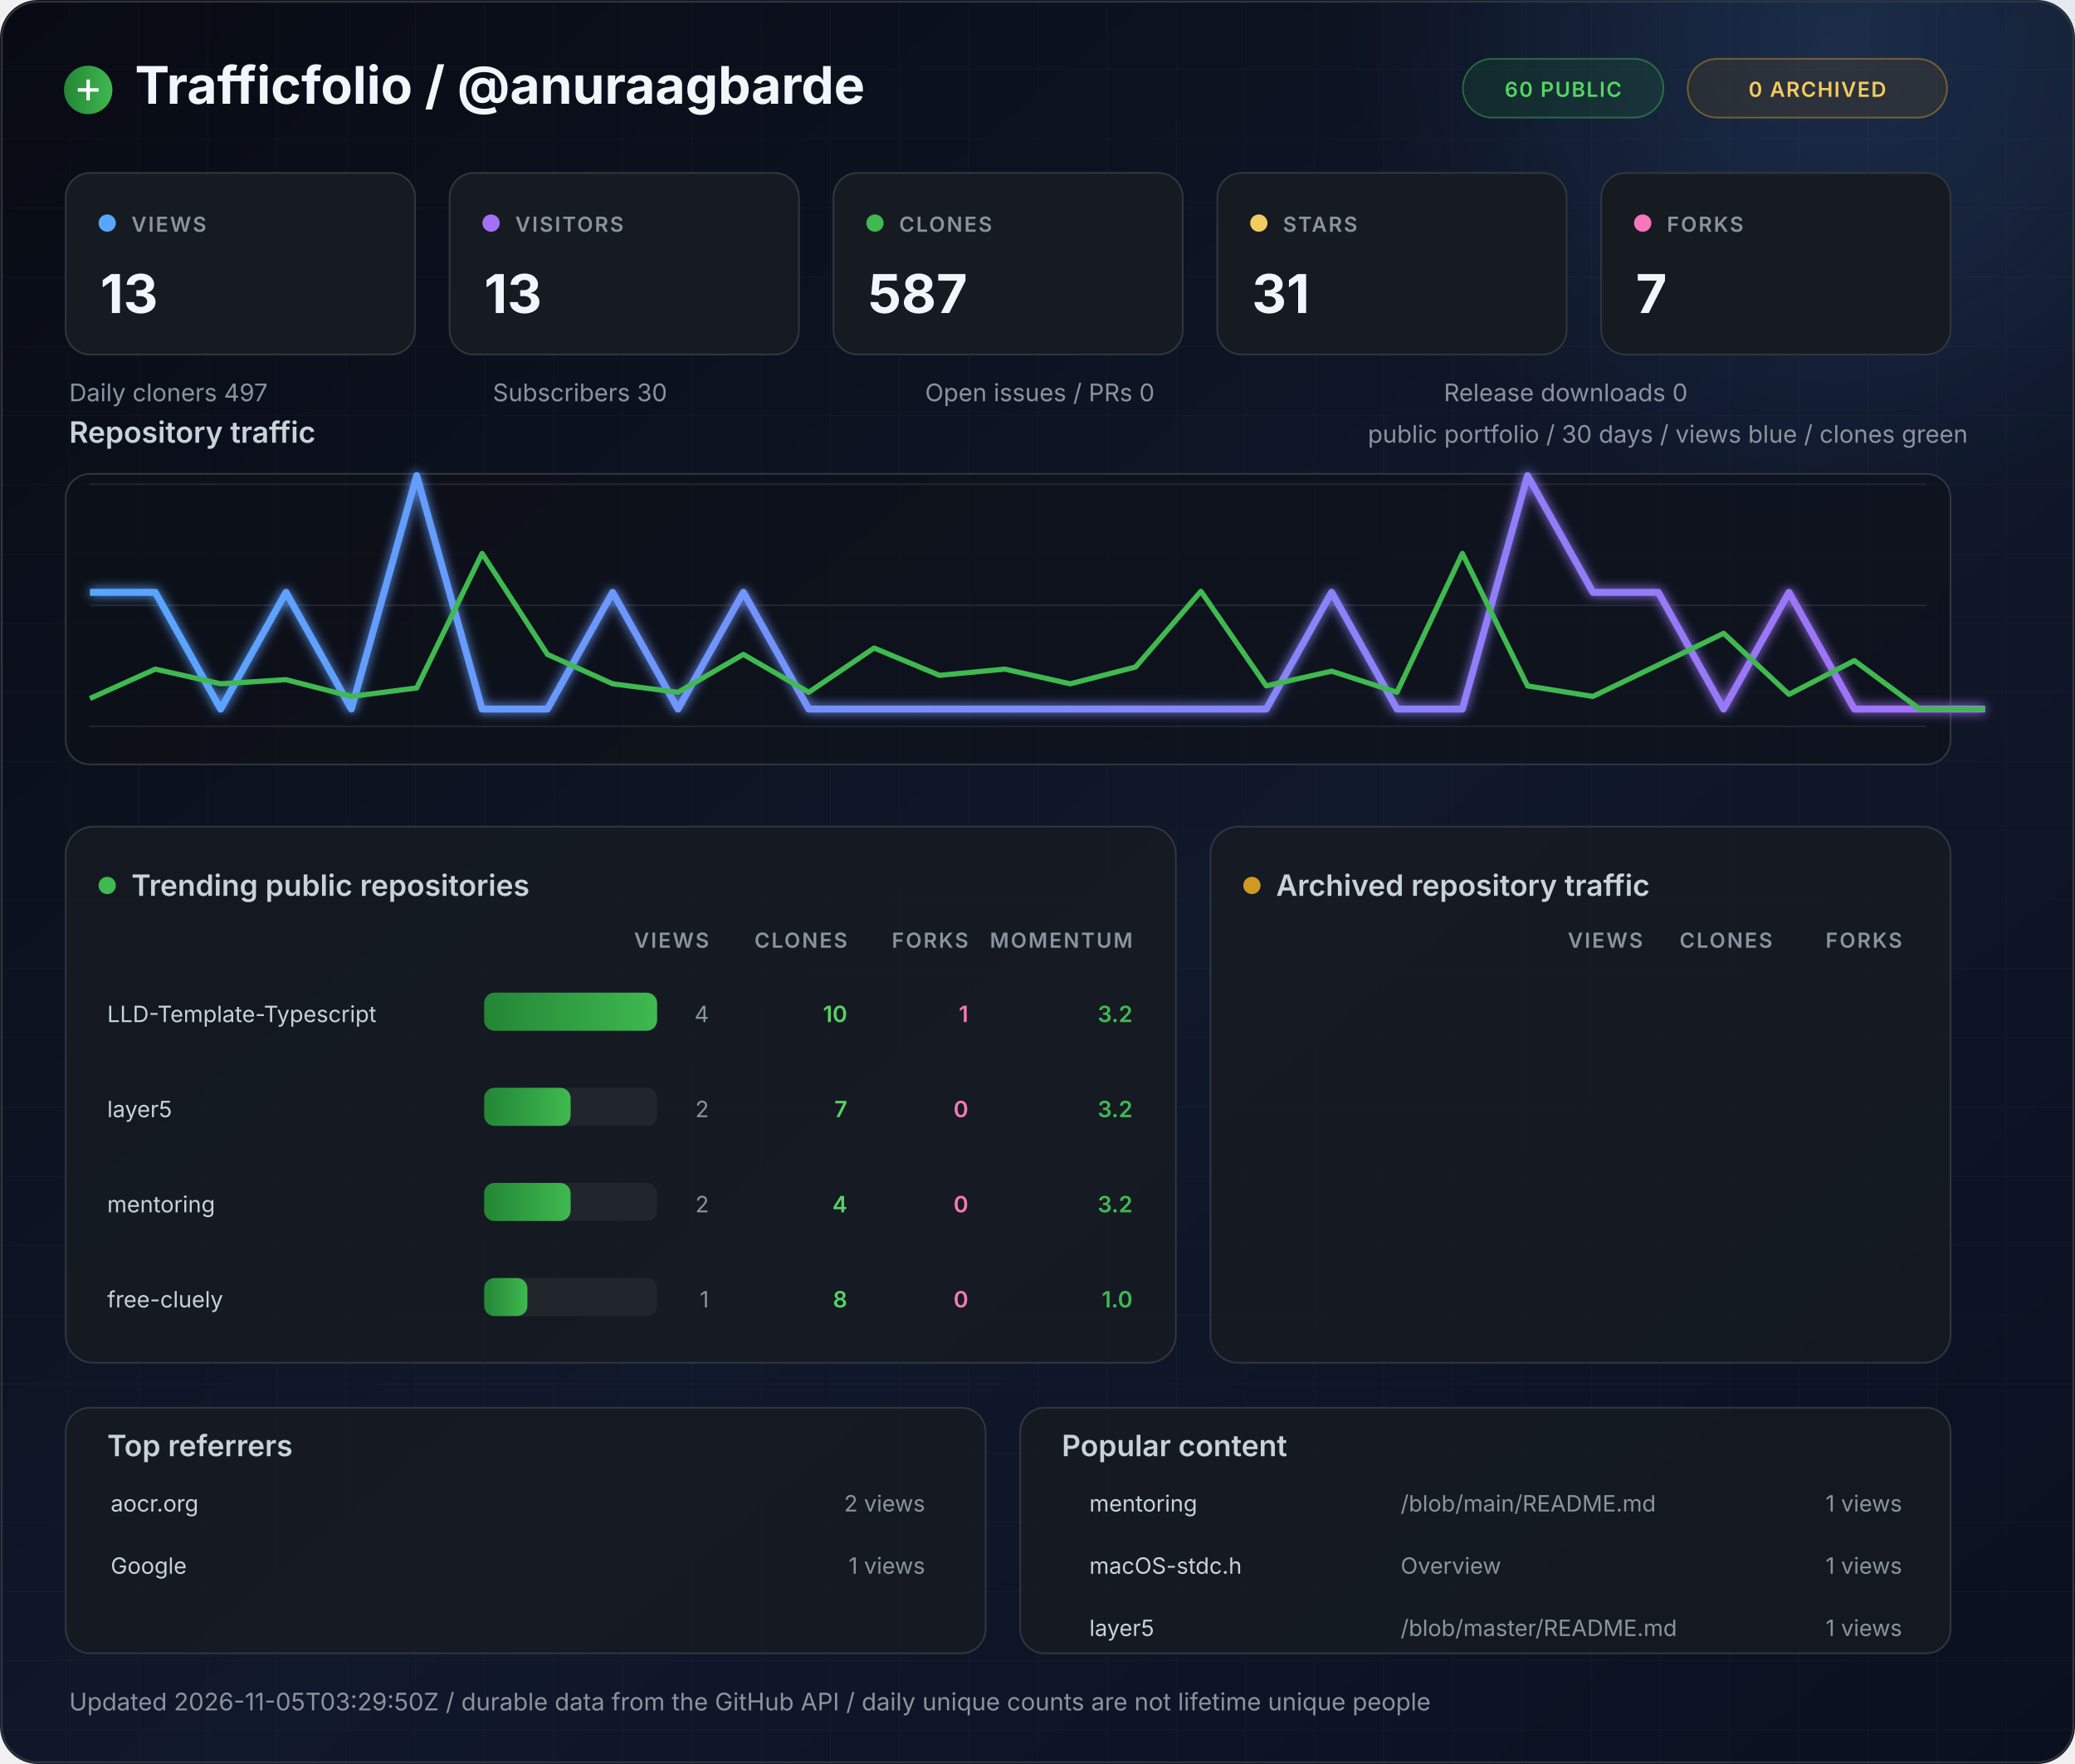
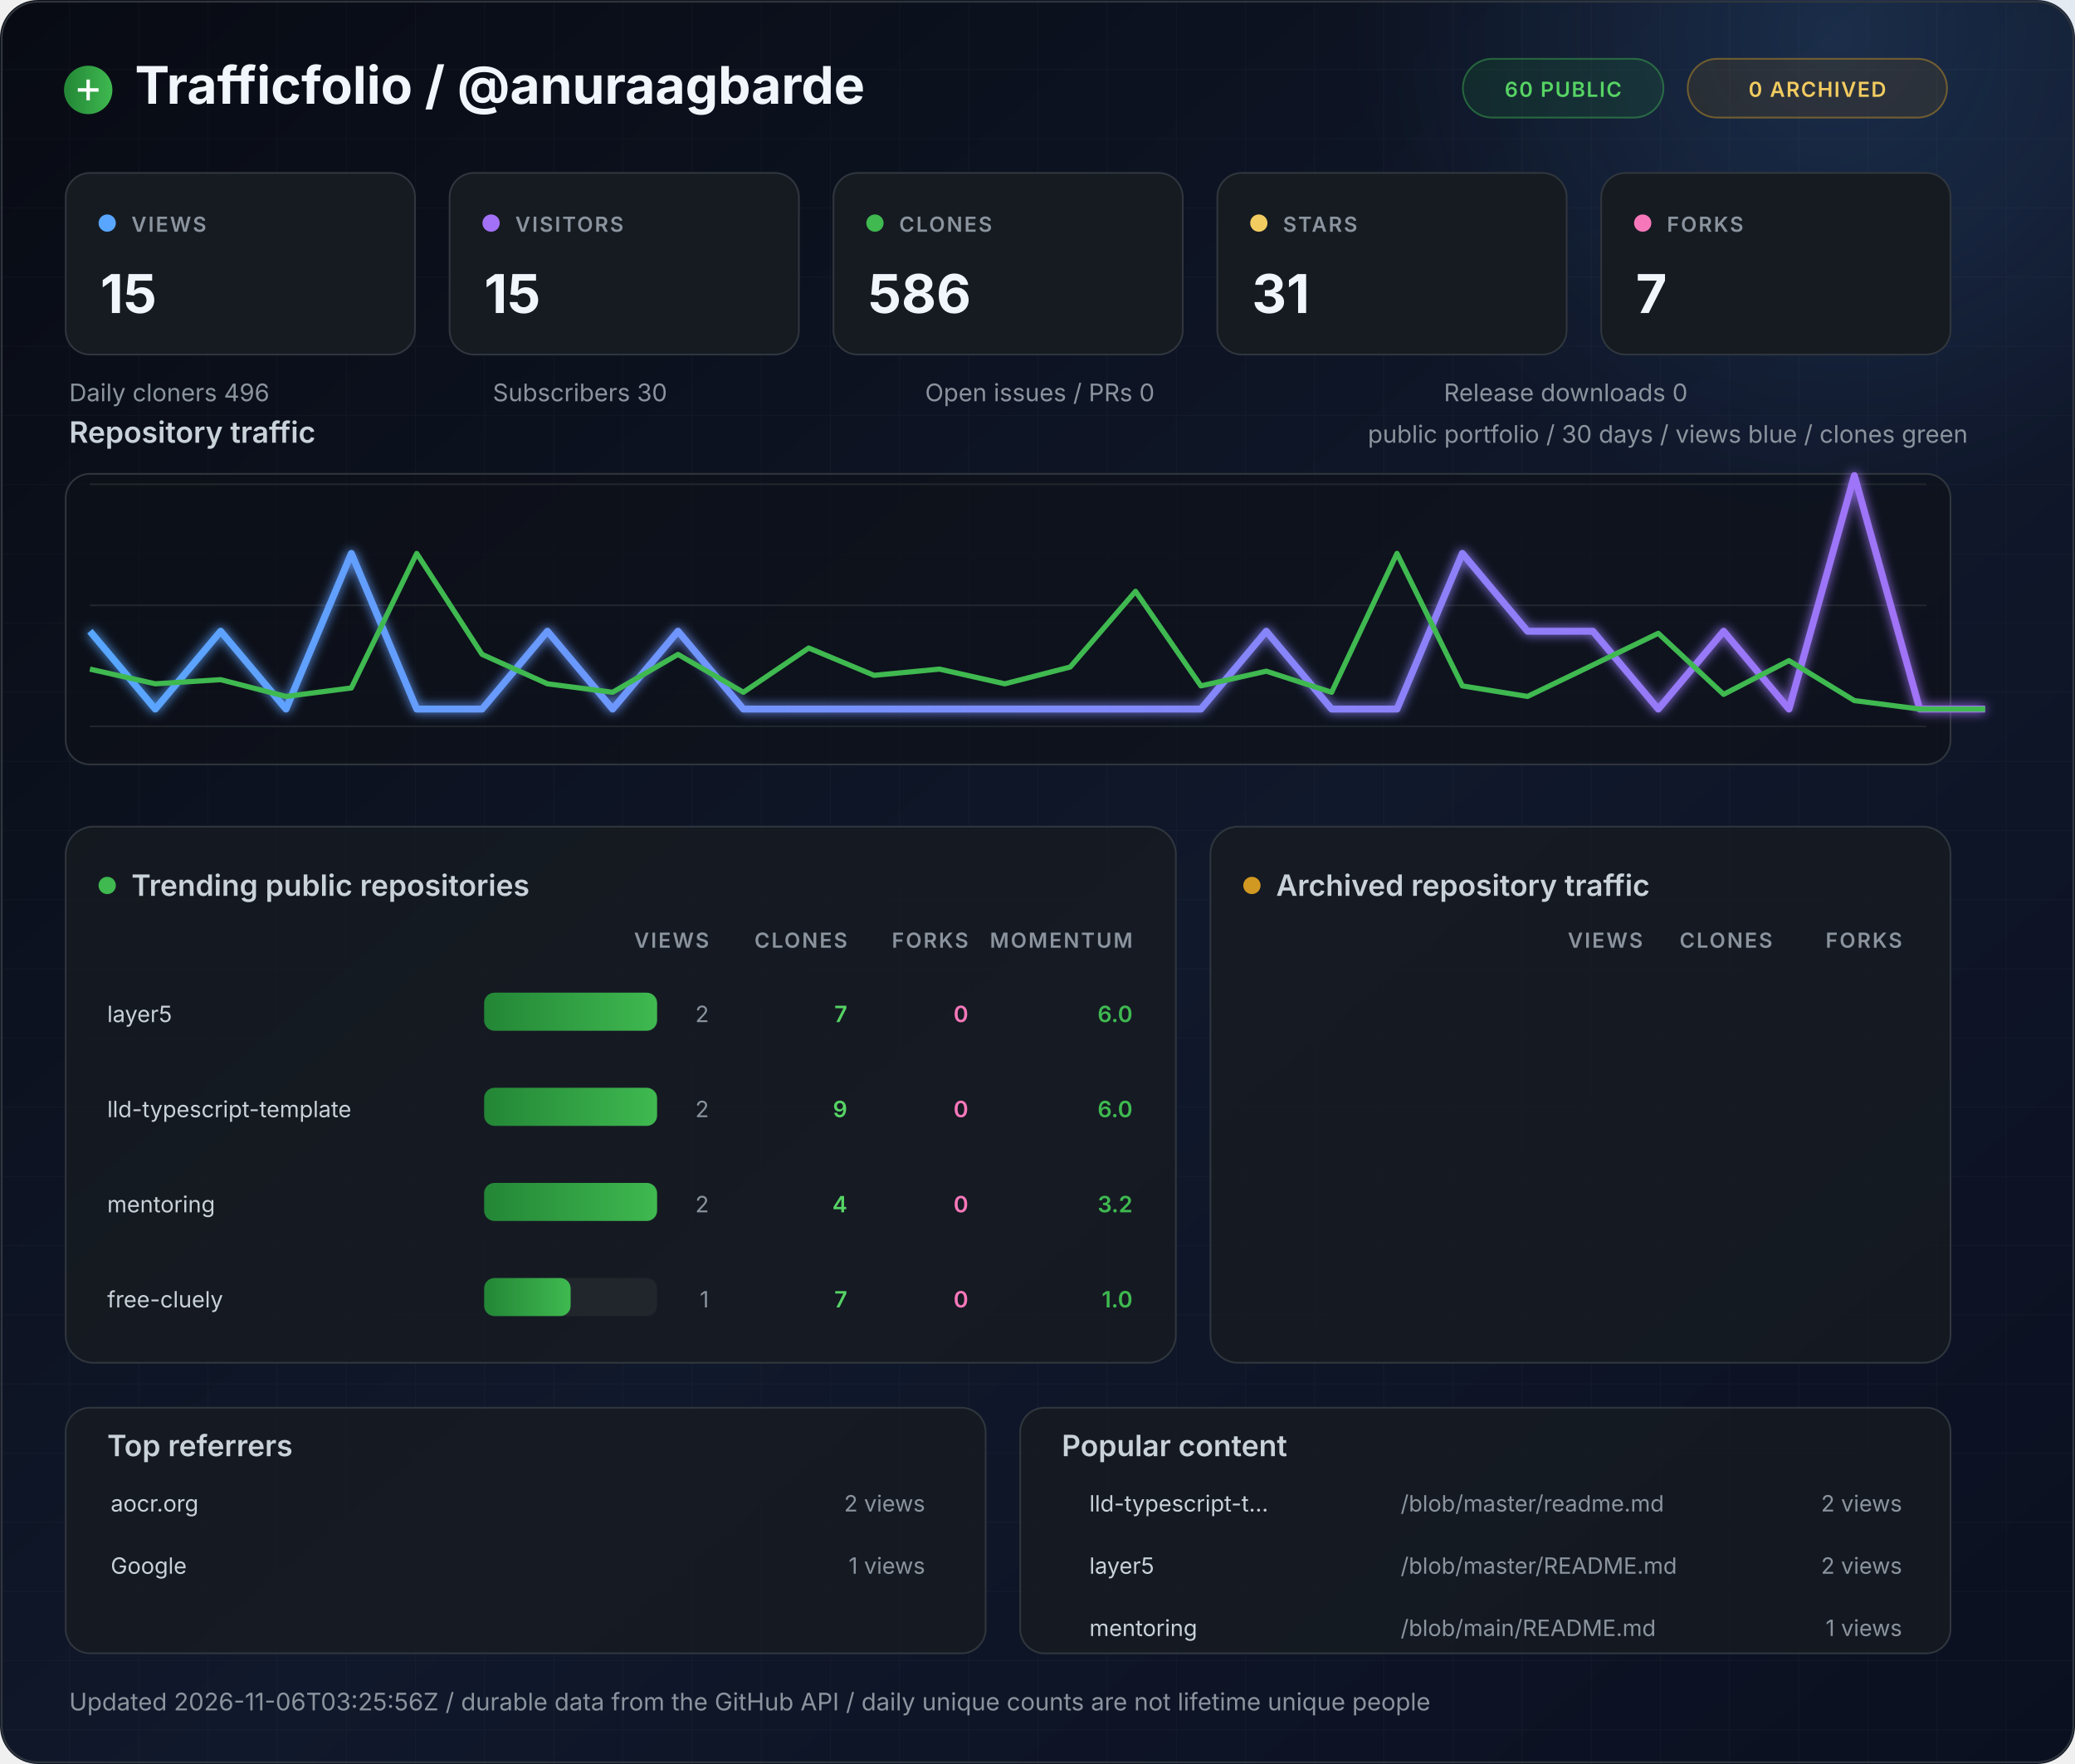
<svg xmlns="http://www.w3.org/2000/svg" width="1200" height="1020" viewBox="0 0 1200 1020" role="img" aria-label="Trafficfolio GitHub analytics dashboard for anuraagbarde">
  <defs>
    <linearGradient id="bg" x1="0" y1="0" x2="1" y2="1">
      <stop stop-color="#080b13" />
      <stop offset=".55" stop-color="#10182b" />
      <stop offset="1" stop-color="#0b1020" />
    </linearGradient>
    <linearGradient id="line" x1="0" y1="0" x2="1" y2="0">
      <stop stop-color="#58a6ff" />
      <stop offset="1" stop-color="#a371f7" />
    </linearGradient>
    <linearGradient id="bar" x1="0" y1="0" x2="1" y2="0">
      <stop stop-color="#238636" />
      <stop offset="1" stop-color="#3fb950" />
    </linearGradient>
    <linearGradient id="archiveBar" x1="0" y1="0" x2="1" y2="0">
      <stop stop-color="#9e6a03" />
      <stop offset="1" stop-color="#f2cc60" />
    </linearGradient>
    <radialGradient id="ambient">
      <stop stop-color="#58a6ff" stop-opacity=".16" />
      <stop offset="1" stop-color="#58a6ff" stop-opacity="0" />
    </radialGradient>
    <pattern id="grid" width="40" height="40" patternUnits="userSpaceOnUse">
      <path d="M40 0H0V40" fill="none" stroke="#ffffff" stroke-opacity=".025" />
    </pattern>
    <filter id="glow">
      <feGaussianBlur stdDeviation="3" result="b" />
      <feMerge>
        <feMergeNode in="b" />
        <feMergeNode in="SourceGraphic" />
      </feMerge>
    </filter>
    <style>
    .title{font:750 30px -apple-system,BlinkMacSystemFont,"Segoe UI",sans-serif;fill:#f0f6fc}
    .subtitle{font:14px -apple-system,BlinkMacSystemFont,"Segoe UI",sans-serif;fill:#8b949e}
    .label{font:600 12px -apple-system,BlinkMacSystemFont,"Segoe UI",sans-serif;fill:#8b949e;letter-spacing:1px}
    .metric{font:700 31px -apple-system,BlinkMacSystemFont,"Segoe UI",sans-serif;fill:#f0f6fc}
    .section{font:600 17px -apple-system,BlinkMacSystemFont,"Segoe UI",sans-serif;fill:#c9d1d9}
    .repo,.value,.trend,.archive,.clone,.fork{font:13px -apple-system,BlinkMacSystemFont,"Segoe UI",sans-serif;fill:#c9d1d9}
    .value{fill:#8b949e} .trend{fill:#3fb950;font-weight:600} .archive{fill:#d29922}
    .clone{fill:#56d364;font-weight:600} .fork{fill:#f778ba;font-weight:600}
    .pill{font:600 12px -apple-system,BlinkMacSystemFont,"Segoe UI",sans-serif;letter-spacing:.7px}
  </style>
  </defs>
  <rect width="1200" height="1020" rx="22" fill="url(#bg)" />
  <rect width="1200" height="1020" rx="22" fill="url(#grid)" />
  <circle cx="1060" cy="20" r="280" fill="url(#ambient)" />
  <rect x="1" y="1" width="1198" height="1018" rx="21" fill="none" stroke="#30363d" />
  <circle cx="51" cy="52" r="14" fill="url(#bar)" />
  <path d="M45 52h12M51 46v12" stroke="#fff" stroke-width="2" />
  <text x="78" y="60" class="title">Trafficfolio / @anuraagbarde</text>
  <rect x="846" y="34" width="116" height="34" rx="17" fill="#238636" fill-opacity=".16" stroke="#3fb950" stroke-opacity=".45" />
  <text x="904" y="56" text-anchor="middle" class="pill" fill="#56d364">60 PUBLIC</text>
  <rect x="976" y="34" width="150" height="34" rx="17" fill="#9e6a03" fill-opacity=".14" stroke="#d29922" stroke-opacity=".45" />
  <text x="1051" y="56" text-anchor="middle" class="pill" fill="#f2cc60">0 ARCHIVED</text>
  <rect x="38" y="100" width="202" height="105" rx="14" fill="#161b22" stroke="#30363d" />
  <circle cx="62" cy="129" r="5" fill="#58a6ff" />
  <text x="76" y="134" class="label">VIEWS</text>
-   <text x="58" y="181" class="metric">13</text>
+   <text x="58" y="181" class="metric">15</text>
  <rect x="260" y="100" width="202" height="105" rx="14" fill="#161b22" stroke="#30363d" />
  <circle cx="284" cy="129" r="5" fill="#a371f7" />
  <text x="298" y="134" class="label">VISITORS</text>
-   <text x="280" y="181" class="metric">13</text>
+   <text x="280" y="181" class="metric">15</text>
  <rect x="482" y="100" width="202" height="105" rx="14" fill="#161b22" stroke="#30363d" />
  <circle cx="506" cy="129" r="5" fill="#3fb950" />
  <text x="520" y="134" class="label">CLONES</text>
-   <text x="502" y="181" class="metric">587</text>
+   <text x="502" y="181" class="metric">586</text>
  <rect x="704" y="100" width="202" height="105" rx="14" fill="#161b22" stroke="#30363d" />
  <circle cx="728" cy="129" r="5" fill="#f2cc60" />
  <text x="742" y="134" class="label">STARS</text>
  <text x="724" y="181" class="metric">31</text>
  <rect x="926" y="100" width="202" height="105" rx="14" fill="#161b22" stroke="#30363d" />
  <circle cx="950" cy="129" r="5" fill="#f778ba" />
  <text x="964" y="134" class="label">FORKS</text>
  <text x="946" y="181" class="metric">7</text>
-   <text x="40" y="232" class="subtitle">Daily cloners 497</text>
+   <text x="40" y="232" class="subtitle">Daily cloners 496</text>
  <text x="285" y="232" class="subtitle">Subscribers 30</text>
  <text x="535" y="232" class="subtitle">Open issues / PRs 0</text>
  <text x="835" y="232" class="subtitle">Release downloads 0</text>
  <text x="40" y="256" class="section">Repository traffic</text>
  <text x="1138" y="256" text-anchor="end" class="subtitle">public portfolio / 30 days / views blue / clones green</text>
  <rect x="38" y="274" width="1090" height="168" rx="14" fill="#0d1117" fill-opacity=".62" stroke="#30363d" />
  <line x1="52" y1="420" x2="1114" y2="420" stroke="#21262d" />
  <line x1="52" y1="350" x2="1114" y2="350" stroke="#21262d" />
  <line x1="52" y1="280" x2="1114" y2="280" stroke="#21262d" />
-   <polyline points="52.0,342.5 89.8,342.5 127.6,410.0 165.4,342.5 203.2,410.0 241.0,275.0 278.8,410.0 316.6,410.0 354.3,342.5 392.1,410.0 429.9,342.5 467.7,410.0 505.5,410.0 543.3,410.0 581.1,410.0 618.9,410.0 656.7,410.0 694.5,410.0 732.3,410.0 770.1,342.5 807.9,410.0 845.7,410.0 883.4,275.0 921.2,342.5 959.0,342.5 996.8,410.0 1034.6,342.5 1072.4,410.0 1110.2,410.0 1148.0,410.0" fill="none" stroke="url(#line)" stroke-width="4" stroke-linejoin="round" filter="url(#glow)" />
-   <polyline points="52.0,403.9 89.8,386.9 127.6,395.4 165.4,393.0 203.2,402.7 241.0,397.8 278.8,320.0 316.6,378.4 354.3,395.4 392.1,400.3 429.9,378.4 467.7,400.3 505.5,374.7 543.3,390.5 581.1,386.9 618.9,395.4 656.7,385.7 694.5,341.9 732.3,396.6 770.1,388.1 807.9,400.3 845.7,320.0 883.4,396.6 921.2,402.7 959.0,384.5 996.8,366.2 1034.6,401.5 1072.4,382.0 1110.2,410.0 1148.0,410.0" fill="none" stroke="#3fb950" stroke-width="3" stroke-linejoin="round" />
+   <polyline points="52.0,365.0 89.8,410.0 127.6,365.0 165.4,410.0 203.2,320.0 241.0,410.0 278.8,410.0 316.6,365.0 354.3,410.0 392.1,365.0 429.9,410.0 467.7,410.0 505.5,410.0 543.3,410.0 581.1,410.0 618.9,410.0 656.7,410.0 694.5,410.0 732.3,365.0 770.1,410.0 807.9,410.0 845.7,320.0 883.4,365.0 921.2,365.0 959.0,410.0 996.8,365.0 1034.6,410.0 1072.4,275.0 1110.2,410.0 1148.0,410.0" fill="none" stroke="url(#line)" stroke-width="4" stroke-linejoin="round" filter="url(#glow)" />
+   <polyline points="52.0,386.9 89.8,395.4 127.6,393.0 165.4,402.7 203.2,397.8 241.0,320.0 278.8,378.4 316.6,395.4 354.3,400.3 392.1,378.4 429.9,400.3 467.7,374.7 505.5,390.5 543.3,386.9 581.1,395.4 618.9,385.7 656.7,341.9 694.5,396.6 732.3,388.1 770.1,400.3 807.9,320.0 845.7,396.6 883.4,402.7 921.2,384.5 959.0,366.2 996.8,401.5 1034.6,382.0 1072.4,405.1 1110.2,410.0 1148.0,410.0" fill="none" stroke="#3fb950" stroke-width="3" stroke-linejoin="round" />
  <rect x="38" y="478" width="642" height="310" rx="16" fill="#161b22" fill-opacity=".82" stroke="#30363d" />
  <circle cx="62" cy="512" r="5" fill="#3fb950" />
  <text x="76" y="518" class="section">Trending public repositories</text>
  <text x="410" y="548" text-anchor="end" class="label">VIEWS</text>
  <text x="490" y="548" text-anchor="end" class="label">CLONES</text>
  <text x="560" y="548" text-anchor="end" class="label">FORKS</text>
  <text x="655" y="548" text-anchor="end" class="label">MOMENTUM</text>
-   <text x="62" y="591" class="repo">LLD-Template-Typescript</text>
+   <text x="62" y="591" class="repo">layer5</text>
  <rect x="280" y="574" width="100" height="22" rx="6" fill="#21262d" />
  <rect x="280" y="574" width="100" height="22" rx="6" fill="url(#bar)" />
-   <text x="410" y="591" text-anchor="end" class="value">4</text>
-   <text x="490" y="591" text-anchor="end" class="clone">10</text>
-   <text x="560" y="591" text-anchor="end" class="fork">1</text>
-   <text x="655" y="591" text-anchor="end" class="trend">3.2</text>
-   <text x="62" y="646" class="repo">layer5</text>
+   <text x="410" y="591" text-anchor="end" class="value">2</text>
+   <text x="490" y="591" text-anchor="end" class="clone">7</text>
+   <text x="560" y="591" text-anchor="end" class="fork">0</text>
+   <text x="655" y="591" text-anchor="end" class="trend">6.0</text>
+   <text x="62" y="646" class="repo">lld-typescript-template</text>
  <rect x="280" y="629" width="100" height="22" rx="6" fill="#21262d" />
-   <rect x="280" y="629" width="50" height="22" rx="6" fill="url(#bar)" />
+   <rect x="280" y="629" width="100" height="22" rx="6" fill="url(#bar)" />
  <text x="410" y="646" text-anchor="end" class="value">2</text>
-   <text x="490" y="646" text-anchor="end" class="clone">7</text>
+   <text x="490" y="646" text-anchor="end" class="clone">9</text>
  <text x="560" y="646" text-anchor="end" class="fork">0</text>
-   <text x="655" y="646" text-anchor="end" class="trend">3.2</text>
+   <text x="655" y="646" text-anchor="end" class="trend">6.0</text>
  <text x="62" y="701" class="repo">mentoring</text>
  <rect x="280" y="684" width="100" height="22" rx="6" fill="#21262d" />
-   <rect x="280" y="684" width="50" height="22" rx="6" fill="url(#bar)" />
+   <rect x="280" y="684" width="100" height="22" rx="6" fill="url(#bar)" />
  <text x="410" y="701" text-anchor="end" class="value">2</text>
  <text x="490" y="701" text-anchor="end" class="clone">4</text>
  <text x="560" y="701" text-anchor="end" class="fork">0</text>
  <text x="655" y="701" text-anchor="end" class="trend">3.2</text>
  <text x="62" y="756" class="repo">free-cluely</text>
  <rect x="280" y="739" width="100" height="22" rx="6" fill="#21262d" />
-   <rect x="280" y="739" width="25" height="22" rx="6" fill="url(#bar)" />
+   <rect x="280" y="739" width="50" height="22" rx="6" fill="url(#bar)" />
  <text x="410" y="756" text-anchor="end" class="value">1</text>
-   <text x="490" y="756" text-anchor="end" class="clone">8</text>
+   <text x="490" y="756" text-anchor="end" class="clone">7</text>
  <text x="560" y="756" text-anchor="end" class="fork">0</text>
  <text x="655" y="756" text-anchor="end" class="trend">1.0</text>
  <rect x="700" y="478" width="428" height="310" rx="16" fill="#161b22" fill-opacity=".82" stroke="#30363d" />
  <circle cx="724" cy="512" r="5" fill="#d29922" />
  <text x="738" y="518" class="section">Archived repository traffic</text>
  <text x="950" y="548" text-anchor="end" class="label">VIEWS</text>
  <text x="1025" y="548" text-anchor="end" class="label">CLONES</text>
  <text x="1100" y="548" text-anchor="end" class="label">FORKS</text>
  <rect x="38" y="814" width="532" height="142" rx="14" fill="#161b22" fill-opacity=".82" stroke="#30363d" />
  <text x="62" y="842" class="section">Top referrers</text>
  <text x="64" y="874" class="repo">aocr.org</text>
  <text x="535" y="874" text-anchor="end" class="value">2 views</text>
  <text x="64" y="910" class="repo">Google</text>
  <text x="535" y="910" text-anchor="end" class="value">1 views</text>
  <rect x="590" y="814" width="538" height="142" rx="14" fill="#161b22" fill-opacity=".82" stroke="#30363d" />
  <text x="614" y="842" class="section">Popular content</text>
-   <text x="630" y="874" class="repo">mentoring</text>
-   <text x="810" y="874" class="value">/blob/main/README.md</text>
-   <text x="1100" y="874" text-anchor="end" class="value">1 views</text>
-   <text x="630" y="910" class="repo">macOS-stdc.h</text>
-   <text x="810" y="910" class="value">Overview</text>
-   <text x="1100" y="910" text-anchor="end" class="value">1 views</text>
-   <text x="630" y="946" class="repo">layer5</text>
-   <text x="810" y="946" class="value">/blob/master/README.md</text>
+   <text x="630" y="874" class="repo">lld-typescript-t...</text>
+   <text x="810" y="874" class="value">/blob/master/readme.md</text>
+   <text x="1100" y="874" text-anchor="end" class="value">2 views</text>
+   <text x="630" y="910" class="repo">layer5</text>
+   <text x="810" y="910" class="value">/blob/master/README.md</text>
+   <text x="1100" y="910" text-anchor="end" class="value">2 views</text>
+   <text x="630" y="946" class="repo">mentoring</text>
+   <text x="810" y="946" class="value">/blob/main/README.md</text>
  <text x="1100" y="946" text-anchor="end" class="value">1 views</text>
-   <text x="40" y="989" class="subtitle">Updated 2026-11-05T03:29:50Z / durable data from the GitHub API / daily unique counts are not lifetime unique people</text>
+   <text x="40" y="989" class="subtitle">Updated 2026-11-06T03:25:56Z / durable data from the GitHub API / daily unique counts are not lifetime unique people</text>
</svg>
